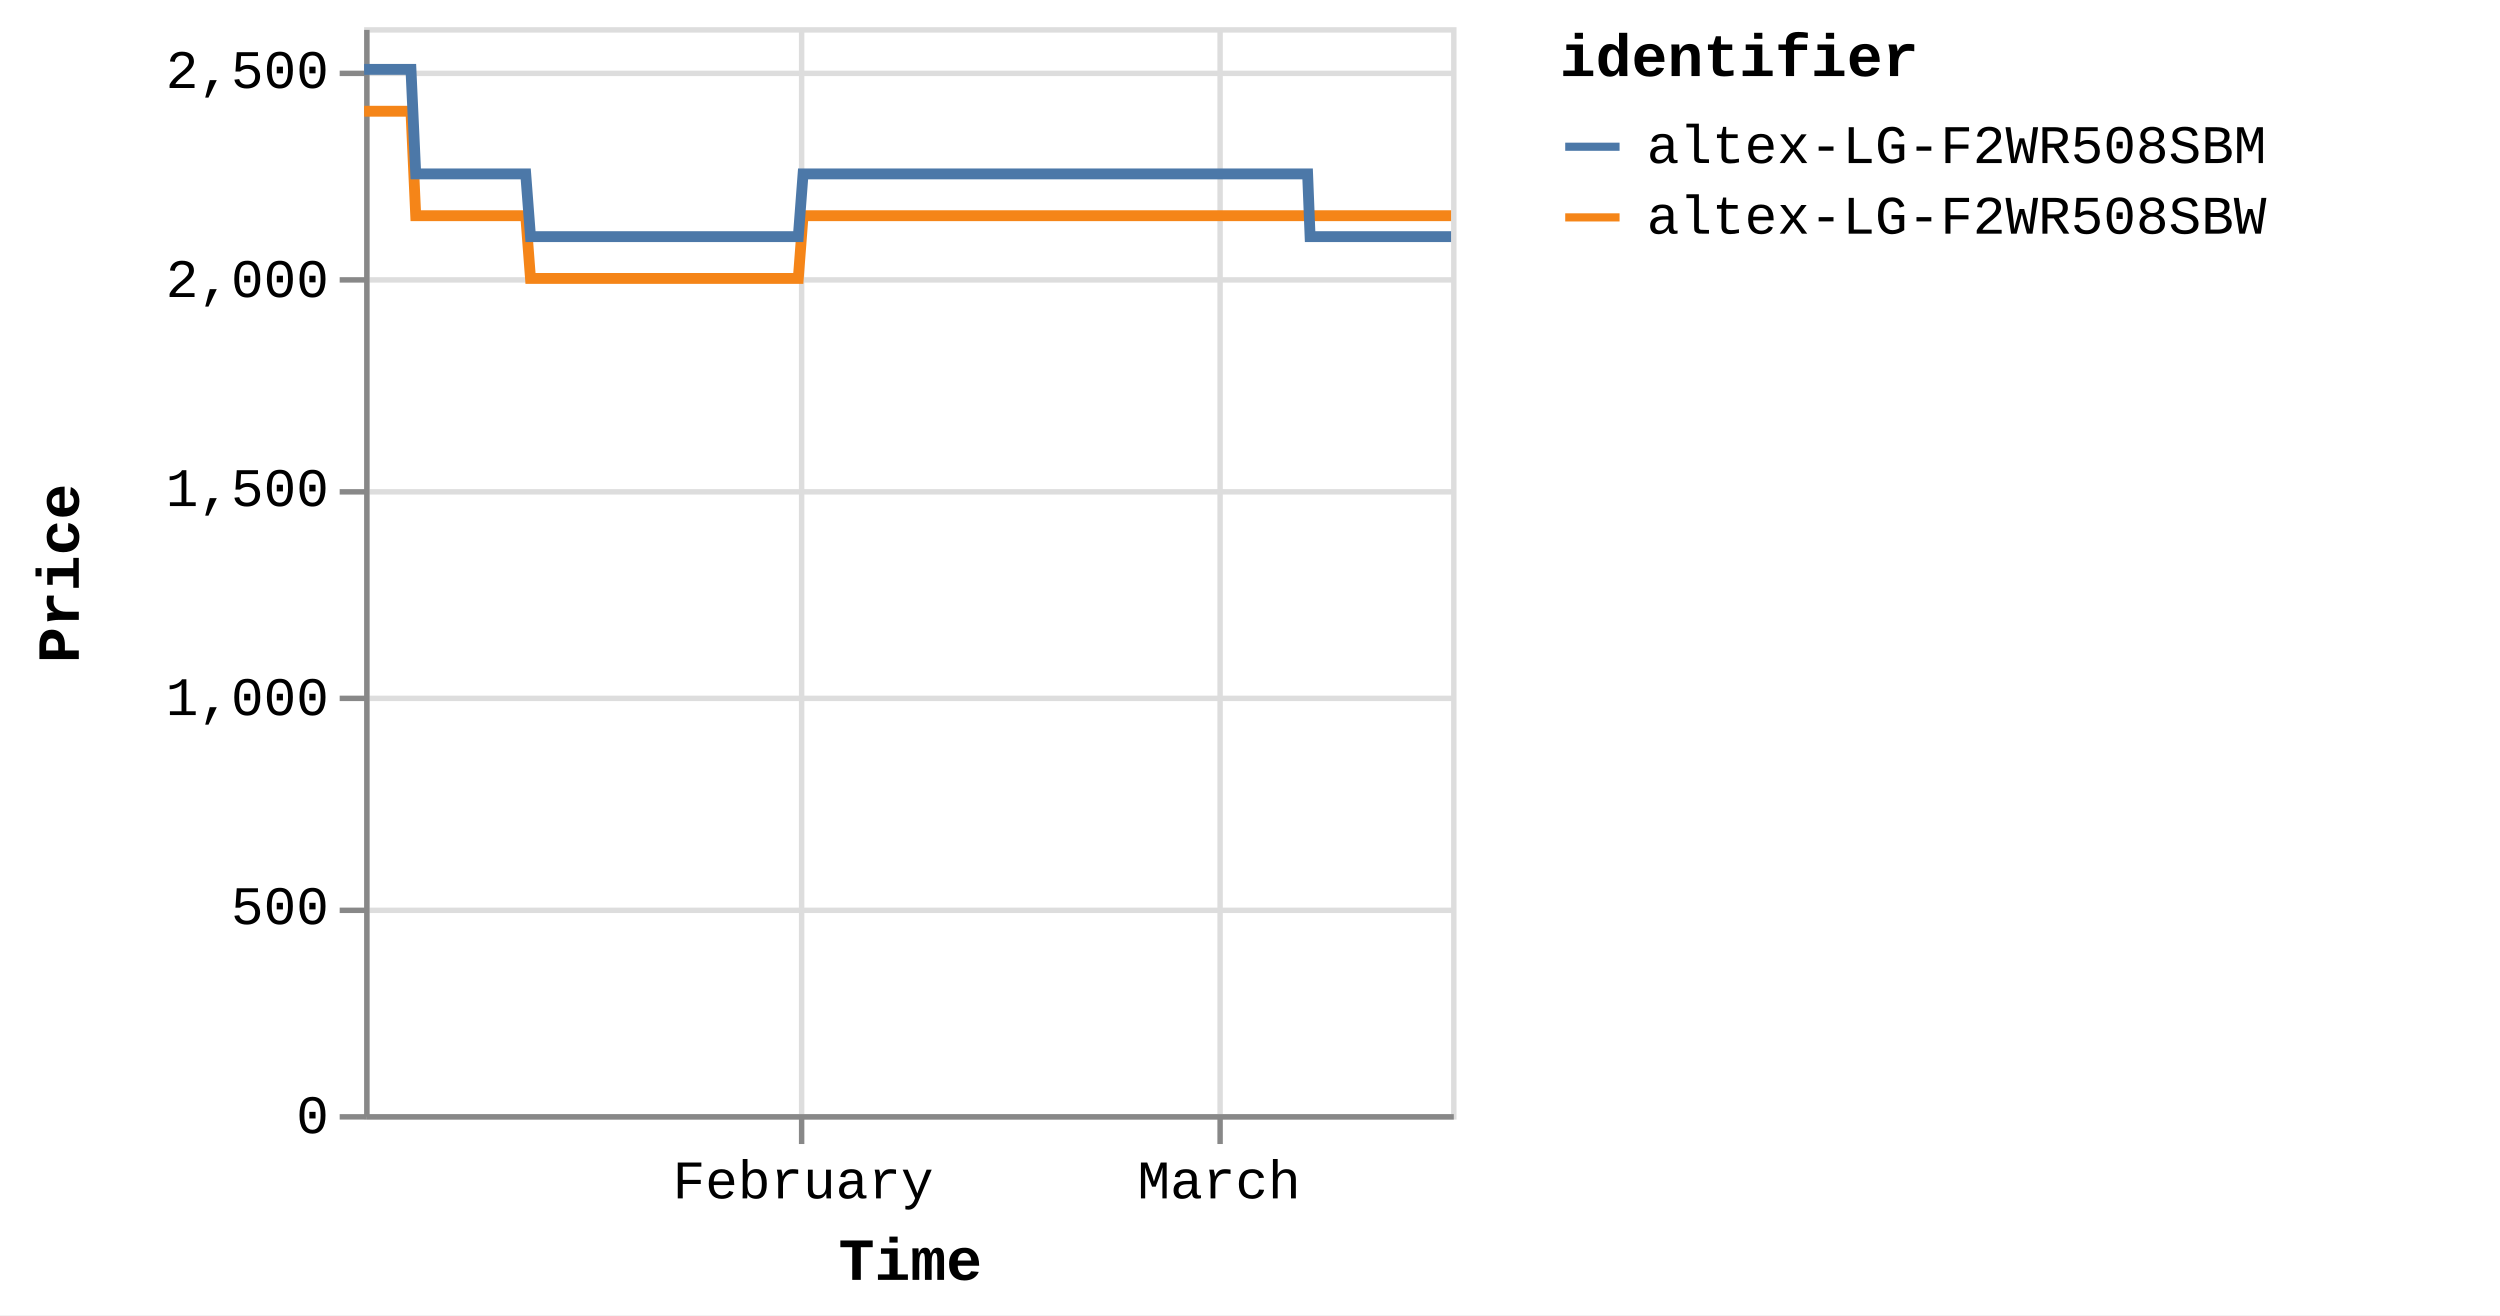
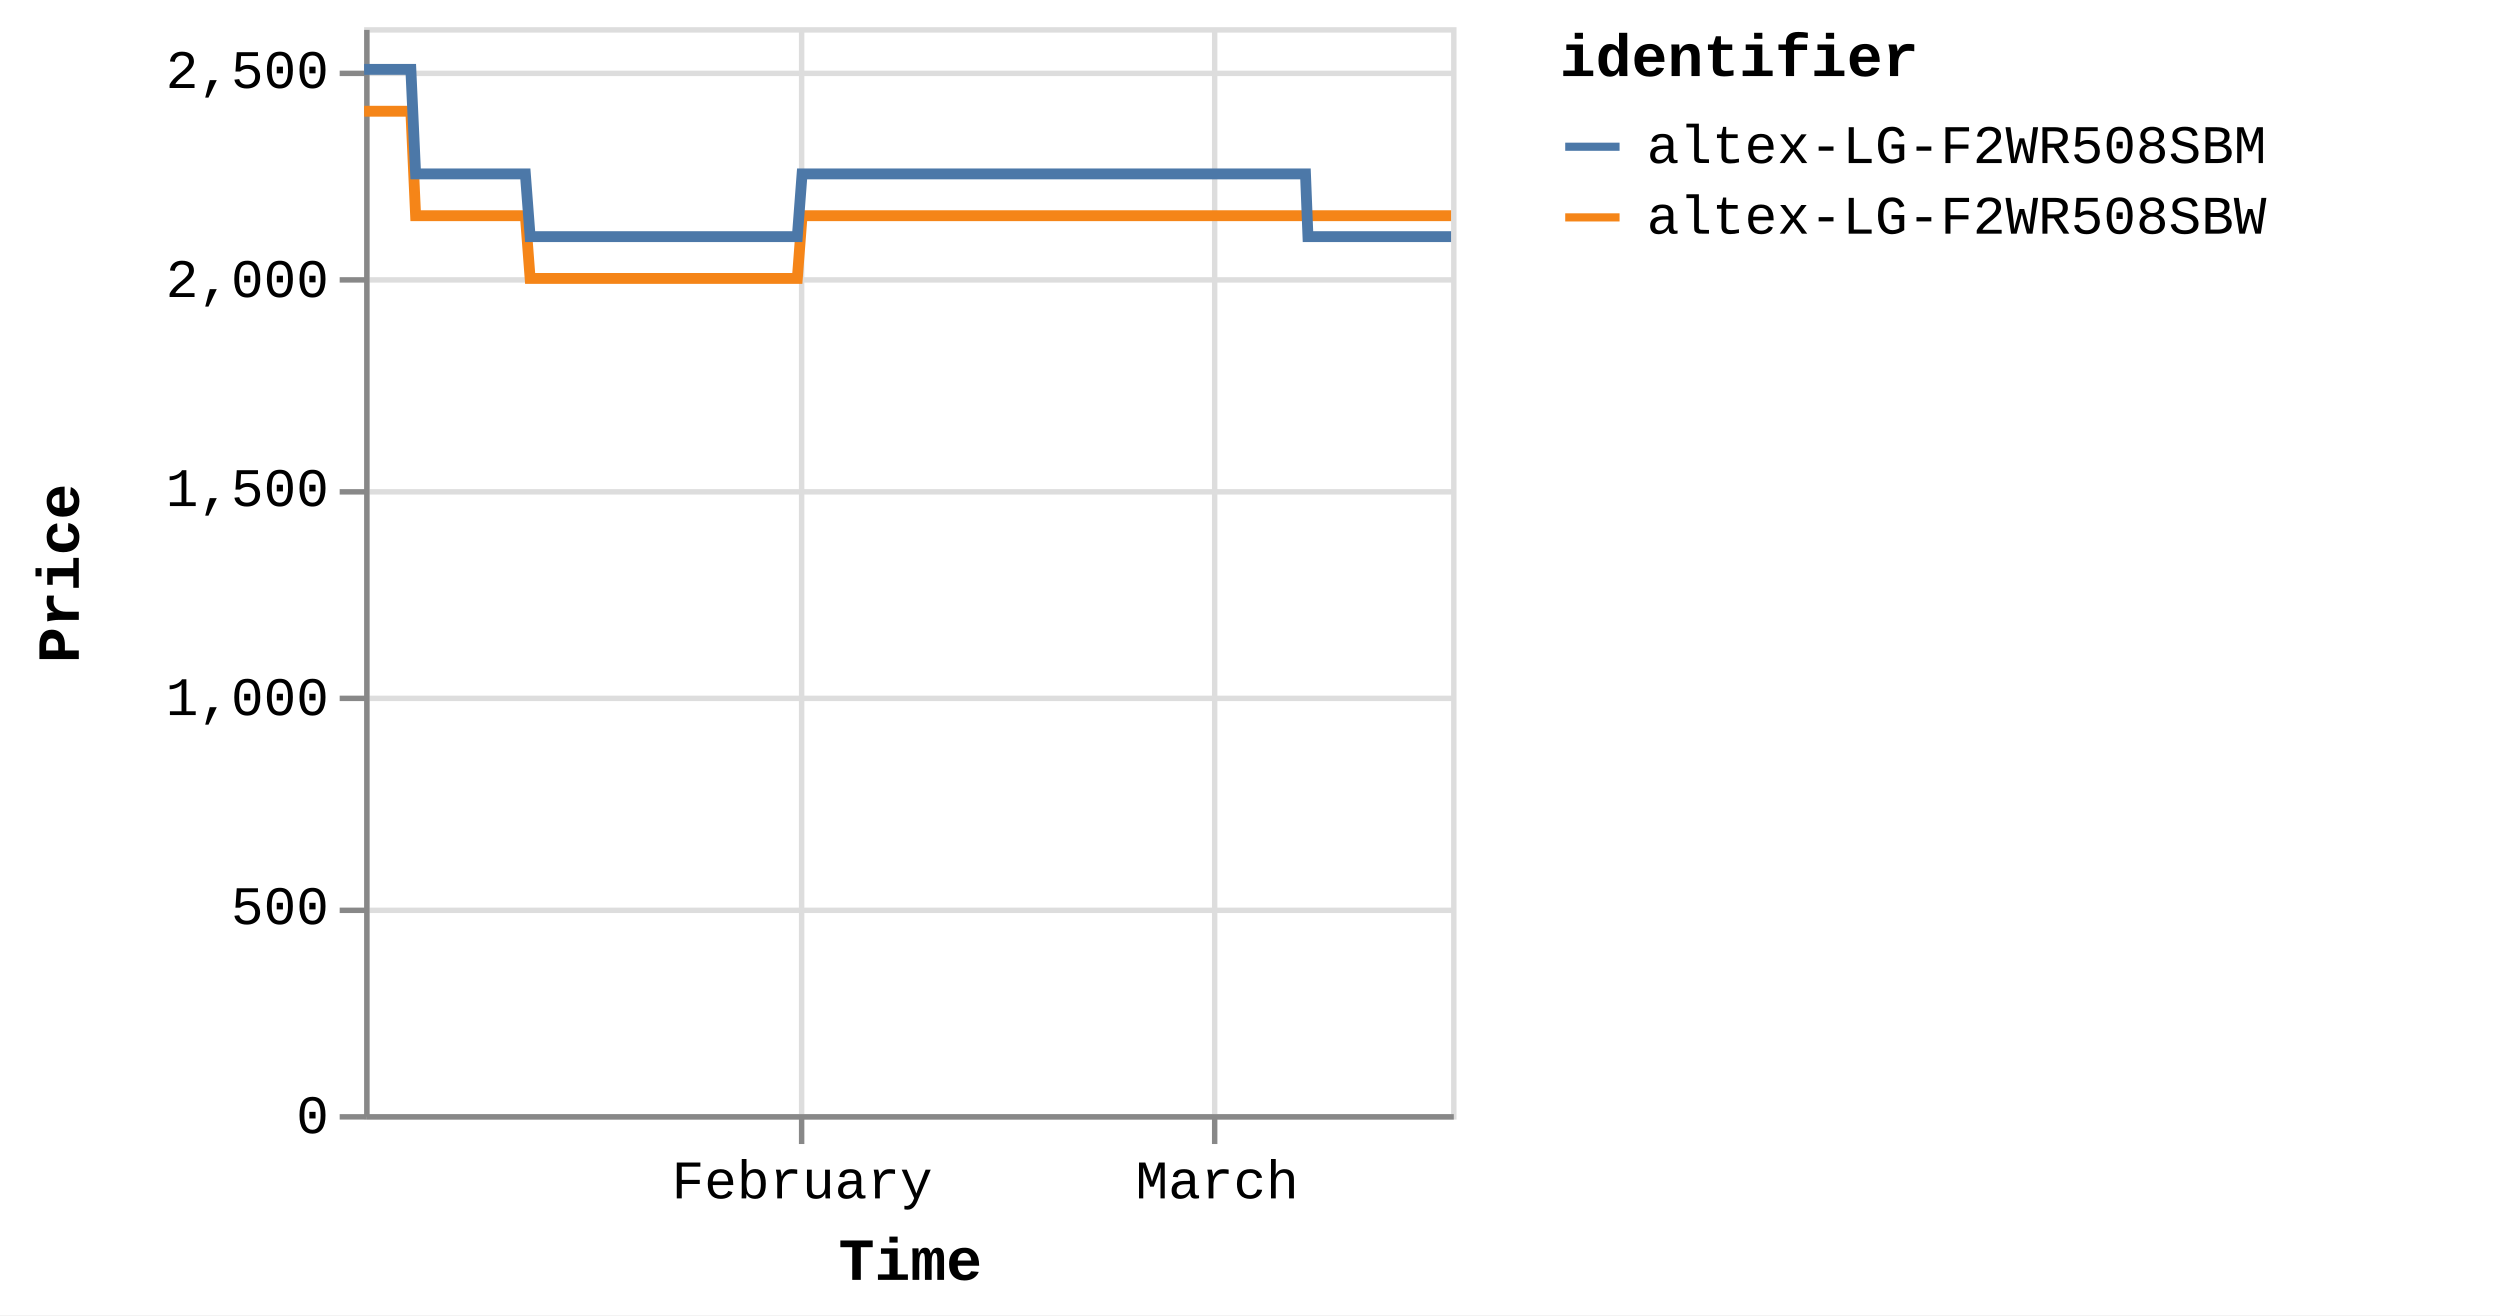
<svg xmlns="http://www.w3.org/2000/svg" version="1.1" class="marks" width="460" height="242" viewBox="0 0 460 242">
  <rect width="460" height="242" fill="white" />
  <g fill="none" stroke-miterlimit="10" transform="translate(67,5)">
    <g class="mark-group role-frame root" role="graphics-object" aria-roledescription="group mark container">
      <g transform="translate(0,0)">
        <path class="background" aria-hidden="true" d="M0.5,0.5h200v200h-200Z" stroke="#ddd" />
        <g>
          <g class="mark-group role-axis" aria-hidden="true">
            <g transform="translate(0.5,200.5)">
              <path class="background" aria-hidden="true" d="M0,0h0v0h0Z" pointer-events="none" />
              <g>
                <g class="mark-rule role-axis-grid" pointer-events="none">
                  <line transform="translate(80,-200)" x2="0" y2="200" stroke="#ddd" stroke-width="1" opacity="1" />
-                   <line transform="translate(157,-200)" x2="0" y2="200" stroke="#ddd" stroke-width="1" opacity="1" />
+                   <line transform="translate(156,-200)" x2="0" y2="200" stroke="#ddd" stroke-width="1" opacity="1" />
                </g>
              </g>
              <path class="foreground" aria-hidden="true" d="" pointer-events="none" display="none" />
            </g>
          </g>
          <g class="mark-group role-axis" aria-hidden="true">
            <g transform="translate(0.5,0.5)">
              <path class="background" aria-hidden="true" d="M0,0h0v0h0Z" pointer-events="none" />
              <g>
                <g class="mark-rule role-axis-grid" pointer-events="none">
                  <line transform="translate(0,200)" x2="200" y2="0" stroke="#ddd" stroke-width="1" opacity="1" />
                  <line transform="translate(0,162)" x2="200" y2="0" stroke="#ddd" stroke-width="1" opacity="1" />
                  <line transform="translate(0,123)" x2="200" y2="0" stroke="#ddd" stroke-width="1" opacity="1" />
                  <line transform="translate(0,85)" x2="200" y2="0" stroke="#ddd" stroke-width="1" opacity="1" />
                  <line transform="translate(0,46)" x2="200" y2="0" stroke="#ddd" stroke-width="1" opacity="1" />
                  <line transform="translate(0,8)" x2="200" y2="0" stroke="#ddd" stroke-width="1" opacity="1" />
                </g>
              </g>
              <path class="foreground" aria-hidden="true" d="" pointer-events="none" display="none" />
            </g>
          </g>
-           <g class="mark-group role-axis" role="graphics-symbol" aria-roledescription="axis" aria-label="X-axis titled 'Time' for a time scale with values from Monday, 01 January 2024, 2:19:43 PM to Sunday, 17 March 2024, 8:39:53 AM">
+           <g class="mark-group role-axis" role="graphics-symbol" aria-roledescription="axis" aria-label="X-axis titled 'Time' for a time scale with values from Monday, 01 January 2024, 2:19:43 PM to Sunday, 17 March 2024, 12:46:35 PM">
            <g transform="translate(0.5,200.5)">
              <path class="background" aria-hidden="true" d="M0,0h0v0h0Z" pointer-events="none" />
              <g>
                <g class="mark-rule role-axis-tick" pointer-events="none">
                  <line transform="translate(80,0)" x2="0" y2="5" stroke="#888" stroke-width="1" opacity="1" />
-                   <line transform="translate(157,0)" x2="0" y2="5" stroke="#888" stroke-width="1" opacity="1" />
+                   <line transform="translate(156,0)" x2="0" y2="5" stroke="#888" stroke-width="1" opacity="1" />
                </g>
                <g class="mark-text role-axis-label" pointer-events="none">
-                   <text text-anchor="middle" transform="translate(80.25704,15)" font-family="Liberation Mono" font-size="10px" fill="#000" opacity="1">February</text>
-                   <text text-anchor="middle" transform="translate(156.8105,15)" font-family="Liberation Mono" font-size="10px" fill="#000" opacity="1">March</text>
+                   <text text-anchor="middle" transform="translate(80.07597,15)" font-family="Liberation Mono" font-size="10px" fill="#000" opacity="1">February</text>
+                   <text text-anchor="middle" transform="translate(156.4568,15)" font-family="Liberation Mono" font-size="10px" fill="#000" opacity="1">March</text>
                </g>
                <g class="mark-rule role-axis-domain" pointer-events="none">
                  <line transform="translate(0,0)" x2="200" y2="0" stroke="#888" stroke-width="1" opacity="1" />
                </g>
                <g class="mark-text role-axis-title" pointer-events="none">
                  <text text-anchor="middle" transform="translate(100,30)" font-family="Liberation Mono" font-size="11px" font-weight="bold" fill="#000" opacity="1">Time</text>
                </g>
              </g>
              <path class="foreground" aria-hidden="true" d="" pointer-events="none" display="none" />
            </g>
          </g>
          <g class="mark-group role-axis" role="graphics-symbol" aria-roledescription="axis" aria-label="Y-axis titled 'Price' for a linear scale with values from 0 to 2,600">
            <g transform="translate(0.5,0.5)">
              <path class="background" aria-hidden="true" d="M0,0h0v0h0Z" pointer-events="none" />
              <g>
                <g class="mark-rule role-axis-tick" pointer-events="none">
                  <line transform="translate(0,200)" x2="-5" y2="0" stroke="#888" stroke-width="1" opacity="1" />
                  <line transform="translate(0,162)" x2="-5" y2="0" stroke="#888" stroke-width="1" opacity="1" />
                  <line transform="translate(0,123)" x2="-5" y2="0" stroke="#888" stroke-width="1" opacity="1" />
                  <line transform="translate(0,85)" x2="-5" y2="0" stroke="#888" stroke-width="1" opacity="1" />
                  <line transform="translate(0,46)" x2="-5" y2="0" stroke="#888" stroke-width="1" opacity="1" />
                  <line transform="translate(0,8)" x2="-5" y2="0" stroke="#888" stroke-width="1" opacity="1" />
                </g>
                <g class="mark-text role-axis-label" pointer-events="none">
                  <text text-anchor="end" transform="translate(-7,203)" font-family="Liberation Mono" font-size="10px" fill="#000" opacity="1">0</text>
                  <text text-anchor="end" transform="translate(-7,164.5385)" font-family="Liberation Mono" font-size="10px" fill="#000" opacity="1">500</text>
                  <text text-anchor="end" transform="translate(-7,126.0769)" font-family="Liberation Mono" font-size="10px" fill="#000" opacity="1">1,000</text>
                  <text text-anchor="end" transform="translate(-7,87.61538)" font-family="Liberation Mono" font-size="10px" fill="#000" opacity="1">1,500</text>
                  <text text-anchor="end" transform="translate(-7,49.15385)" font-family="Liberation Mono" font-size="10px" fill="#000" opacity="1">2,000</text>
                  <text text-anchor="end" transform="translate(-7,10.69231)" font-family="Liberation Mono" font-size="10px" fill="#000" opacity="1">2,500</text>
                </g>
                <g class="mark-rule role-axis-domain" pointer-events="none">
                  <line transform="translate(0,200)" x2="0" y2="-200" stroke="#888" stroke-width="1" opacity="1" />
                </g>
                <g class="mark-text role-axis-title" pointer-events="none">
                  <text text-anchor="middle" transform="translate(-51,100) rotate(-90) translate(0,-2)" font-family="Liberation Mono" font-size="11px" font-weight="bold" fill="#000" opacity="1">Price</text>
                </g>
              </g>
              <path class="foreground" aria-hidden="true" d="" pointer-events="none" display="none" />
            </g>
          </g>
          <g class="mark-group role-scope pathgroup" role="graphics-object" aria-roledescription="group mark container">
            <g transform="translate(0,0)">
              <path class="background" aria-hidden="true" d="M0,0h200v200h-200Z" />
              <g>
                <g class="mark-line role-mark marks" role="graphics-object" aria-roledescription="line mark container">
-                   <path aria-label="Time: Jan 01, 2024; Price: 2399; identifier: altex-LG-F2WR508SBW" role="graphics-symbol" aria-roledescription="line mark" d="M0,15.462L0.276,15.462L0.694,15.462L1.574,15.462L2.015,15.462L2.477,15.462L2.898,15.462L3.334,15.462L4.214,15.462L4.654,15.462L5.117,15.462L5.538,15.462L5.973,15.462L6.854,15.462L7.295,15.462L7.756,15.462L8.181,15.462L8.614,15.462L9.495,34.692L9.935,34.692L10.397,34.692L10.819,34.692L11.253,34.692L12.134,34.692L12.573,34.692L13.034,34.692L13.457,34.692L13.893,34.692L14.776,34.692L15.213,34.692L15.674,34.692L16.097,34.692L16.533,34.692L17.415,34.692L17.856,34.692L18.319,34.692L18.74,34.692L19.172,34.692L20.056,34.692L20.495,34.692L20.964,34.692L21.38,34.692L21.812,34.692L22.695,34.692L23.135,34.692L23.598,34.692L24.018,34.692L24.452,34.692L25.334,34.692L25.775,34.692L26.239,34.692L26.66,34.692L27.092,34.692L27.974,34.692L28.414,34.692L28.877,34.692L29.298,34.692L29.732,34.692L30.612,46.231L31.052,46.231L31.512,46.231L31.935,46.231L32.371,46.231L33.254,46.231L33.691,46.231L34.152,46.231L34.574,46.231L35.011,46.231L35.894,46.231L36.335,46.231L36.799,46.231L37.219,46.231L37.651,46.231L38.533,46.231L38.975,46.231L39.438,46.231L39.859,46.231L40.291,46.231L41.173,46.231L41.615,46.231L42.078,46.231L42.498,46.231L42.93,46.231L43.812,46.231L44.252,46.231L44.717,46.231L45.136,46.231L45.571,46.231L46.453,46.231L46.893,46.231L47.357,46.231L47.778,46.231L48.21,46.231L49.092,46.231L49.53,46.231L49.991,46.231L50.416,46.231L50.85,46.231L51.73,46.231L52.17,46.231L52.631,46.231L53.054,46.231L53.49,46.231L54.374,46.231L54.815,46.231L55.279,46.231L55.697,46.231L56.13,46.231L57.012,46.231L57.454,46.231L57.918,46.231L58.339,46.231L58.769,46.231L59.652,46.231L60.093,46.231L60.557,46.231L60.977,46.231L61.409,46.231L62.293,46.231L62.732,46.231L63.197,46.231L63.619,46.231L64.049,46.231L64.93,46.231L65.371,46.231L65.827,46.231L66.25,46.231L66.69,46.231L67.568,46.231L68.009,46.231L68.461,46.231L68.888,46.231L69.328,46.231L70.208,46.231L70.648,46.231L71.102,46.231L71.528,46.231L71.968,46.231L72.848,46.231L73.289,46.231L73.746,46.231L74.169,46.231L74.608,46.231L75.487,46.231L75.928,46.231L76.385,46.231L76.814,46.231L77.247,46.231L78.127,46.231L78.567,46.231L79.026,46.231L79.447,46.231L79.887,46.231L80.767,34.692L81.207,34.692L81.666,34.692L82.087,34.692L82.527,34.692L83.408,34.692L83.847,34.692L84.304,34.692L84.726,34.692L85.167,34.692L86.047,34.692L86.487,34.692L86.941,34.692L87.367,34.692L87.808,34.692L88.689,34.692L89.127,34.692L89.58,34.692L90.006,34.692L90.446,34.692L91.326,34.692L91.768,34.692L92.226,34.692L92.647,34.692L93.086,34.692L93.966,34.692L94.406,34.692L94.865,34.692L95.287,34.692L95.726,34.692L96.606,34.692L97.046,34.692L97.503,34.692L97.929,34.692L98.366,34.692L99.246,34.692L99.687,34.692L100.143,34.692L100.568,34.692L101.005,34.692L101.886,34.692L102.326,34.692L102.781,34.692L103.206,34.692L103.647,34.692L104.525,34.692L104.965,34.692L105.42,34.692L105.845,34.692L106.285,34.692L107.167,34.692L107.605,34.692L108.059,34.692L108.485,34.692L108.925,34.692L109.805,34.692L110.245,34.692L110.705,34.692L111.126,34.692L111.564,34.692L112.444,34.692L112.885,34.692L113.341,34.692L113.771,34.692L114.205,34.692L115.084,34.692L115.525,34.692L115.982,34.692L116.406,34.692L116.844,34.692L118.164,34.692L118.622,34.692L119.045,34.692L119.485,34.692L120.364,34.692L120.804,34.692L121.262,34.692L121.686,34.692L122.124,34.692L123.005,34.692L123.443,34.692L123.897,34.692L124.323,34.692L124.763,34.692L125.644,34.692L126.086,34.692L126.537,34.692L126.964,34.692L127.404,34.692L128.283,34.692L128.725,34.692L129.183,34.692L129.608,34.692L130.043,34.692L130.924,34.692L131.363,34.692L131.82,34.692L132.245,34.692L132.684,34.692L133.563,34.692L134.003,34.692L134.461,34.692L134.885,34.692L135.323,34.692L136.203,34.692L136.642,34.692L137.1,34.692L137.524,34.692L137.963,34.692L138.843,34.692L139.282,34.692L139.738,34.692L140.162,34.692L140.605,34.692L141.482,34.692L141.922,34.692L142.375,34.692L142.802,34.692L143.241,34.692L144.122,34.692L144.563,34.692L145.015,34.692L145.444,34.692L145.881,34.692L146.761,34.692L147.203,34.692L147.66,34.692L148.083,34.692L148.521,34.692L149.401,34.692L149.842,34.692L150.298,34.692L150.723,34.692L151.161,34.692L152.041,34.692L152.481,34.692L152.938,34.692L153.364,34.692L153.801,34.692L154.681,34.692L155.121,34.692L155.576,34.692L156,34.692L156.44,34.692L157.32,34.692L157.762,34.692L158.218,34.692L158.642,34.692L159.081,34.692L159.961,34.692L160.401,34.692L160.857,34.692L161.28,34.692L161.721,34.692L162.601,34.692L163.04,34.692L163.494,34.692L163.92,34.692L164.36,34.692L165.281,34.692L165.882,34.692L166.144,34.692L166.563,34.692L167,34.692L167.879,34.692L168.319,34.692L168.78,34.692L169.2,34.692L169.639,34.692L170.519,34.692L170.963,34.692L171.419,34.692L171.843,34.692L172.279,34.692L173.159,34.692L173.6,34.692L174.057,34.692L174.479,34.692L174.92,34.692L175.799,34.692L176.246,34.692L176.697,34.692L177.118,34.692L177.559,34.692L178.44,34.692L178.879,34.692L179.331,34.692L179.761,34.692L180.198,34.692L181.079,34.692L181.521,34.692L181.972,34.692L182.4,34.692L182.838,34.692L183.721,34.692L184.158,34.692L184.618,34.692L185.042,34.692L185.479,34.692L186.359,34.692L186.798,34.692L187.257,34.692L187.682,34.692L188.118,34.692L188.999,34.692L189.441,34.692L189.898,34.692L190.318,34.692L190.758,34.692L191.638,34.692L192.078,34.692L192.537,34.692L192.959,34.692L193.398,34.692L194.277,34.692L194.721,34.692L195.175,34.692L195.599,34.692L196.037,34.692L196.918,34.692L197.359,34.692L197.813,34.692L198.238,34.692L198.679,34.692L199.557,34.692L200,34.692" stroke="#f58518" stroke-width="2" />
+                   <path aria-label="Time: Jan 01, 2024; Price: 2399; identifier: altex-LG-F2WR508SBW" role="graphics-symbol" aria-roledescription="line mark" d="M0,15.462L0.276,15.462L0.693,15.462L1.571,15.462L2.01,15.462L2.472,15.462L2.891,15.462L3.326,15.462L4.205,15.462L4.644,15.462L5.106,15.462L5.526,15.462L5.96,15.462L6.839,15.462L7.278,15.462L7.739,15.462L8.162,15.462L8.595,15.462L9.474,34.692L9.912,34.692L10.373,34.692L10.795,34.692L11.228,34.692L12.107,34.692L12.545,34.692L13.005,34.692L13.427,34.692L13.861,34.692L14.742,34.692L15.179,34.692L15.639,34.692L16.061,34.692L16.495,34.692L17.376,34.692L17.816,34.692L18.278,34.692L18.698,34.692L19.129,34.692L20.01,34.692L20.449,34.692L20.916,34.692L21.332,34.692L21.763,34.692L22.644,34.692L23.083,34.692L23.545,34.692L23.964,34.692L24.397,34.692L25.277,34.692L25.716,34.692L26.18,34.692L26.6,34.692L27.031,34.692L27.911,34.692L28.35,34.692L28.811,34.692L29.232,34.692L29.665,34.692L30.543,46.231L30.981,46.231L31.441,46.231L31.863,46.231L32.298,46.231L33.179,46.231L33.615,46.231L34.075,46.231L34.496,46.231L34.932,46.231L35.813,46.231L36.253,46.231L36.716,46.231L37.135,46.231L37.566,46.231L38.446,46.231L38.887,46.231L39.349,46.231L39.77,46.231L40.2,46.231L41.08,46.231L41.521,46.231L41.983,46.231L42.403,46.231L42.834,46.231L43.713,46.231L44.153,46.231L44.616,46.231L45.035,46.231L45.469,46.231L46.348,46.231L46.787,46.231L47.25,46.231L47.671,46.231L48.101,46.231L48.981,46.231L49.418,46.231L49.879,46.231L50.302,46.231L50.736,46.231L51.613,46.231L52.052,46.231L52.512,46.231L52.934,46.231L53.369,46.231L54.251,46.231L54.691,46.231L55.154,46.231L55.571,46.231L56.003,46.231L56.883,46.231L57.324,46.231L57.787,46.231L58.207,46.231L58.637,46.231L59.518,46.231L59.958,46.231L60.421,46.231L60.84,46.231L61.271,46.231L62.152,46.231L62.59,46.231L63.054,46.231L63.475,46.231L63.904,46.231L64.783,46.231L65.224,46.231L65.679,46.231L66.1,46.231L66.539,46.231L67.416,46.231L67.856,46.231L68.307,46.231L68.733,46.231L69.171,46.231L70.05,46.231L70.489,46.231L70.942,46.231L71.367,46.231L71.806,46.231L72.684,46.231L73.124,46.231L73.579,46.231L74.001,46.231L74.44,46.231L75.317,46.231L75.756,46.231L76.213,46.231L76.64,46.231L77.073,46.231L77.951,46.231L78.39,46.231L78.847,46.231L79.268,46.231L79.707,46.231L80.585,34.692L81.024,34.692L81.481,34.692L81.902,34.692L82.34,34.692L83.22,34.692L83.658,34.692L84.114,34.692L84.535,34.692L84.975,34.692L85.853,34.692L86.292,34.692L86.744,34.692L87.169,34.692L87.61,34.692L88.489,34.692L88.926,34.692L89.378,34.692L89.803,34.692L90.242,34.692L91.12,34.692L91.561,34.692L92.017,34.692L92.438,34.692L92.876,34.692L93.754,34.692L94.193,34.692L94.651,34.692L95.072,34.692L95.51,34.692L96.388,34.692L96.827,34.692L97.283,34.692L97.708,34.692L98.144,34.692L99.022,34.692L99.462,34.692L99.917,34.692L100.341,34.692L100.777,34.692L101.656,34.692L102.095,34.692L102.549,34.692L102.973,34.692L103.413,34.692L104.289,34.692L104.728,34.692L105.182,34.692L105.606,34.692L106.046,34.692L106.925,34.692L107.363,34.692L107.815,34.692L108.24,34.692L108.679,34.692L109.557,34.692L109.996,34.692L110.455,34.692L110.875,34.692L111.313,34.692L112.19,34.692L112.63,34.692L113.086,34.692L113.514,34.692L113.947,34.692L114.825,34.692L115.264,34.692L115.721,34.692L116.143,34.692L116.58,34.692L117.897,34.692L118.354,34.692L118.776,34.692L119.215,34.692L120.093,34.692L120.532,34.692L120.988,34.692L121.412,34.692L121.848,34.692L122.727,34.692L123.165,34.692L123.618,34.692L124.043,34.692L124.482,34.692L125.36,34.692L125.801,34.692L126.252,34.692L126.677,34.692L127.116,34.692L127.994,34.692L128.435,34.692L128.892,34.692L129.316,34.692L129.749,34.692L130.629,34.692L131.067,34.692L131.522,34.692L131.946,34.692L132.385,34.692L133.261,34.692L133.701,34.692L134.158,34.692L134.58,34.692L135.018,34.692L135.896,34.692L136.334,34.692L136.791,34.692L137.214,34.692L137.652,34.692L138.529,34.692L138.968,34.692L139.423,34.692L139.846,34.692L140.287,34.692L141.163,34.692L141.602,34.692L142.054,34.692L142.48,34.692L142.918,34.692L143.796,34.692L144.237,34.692L144.688,34.692L145.116,34.692L145.552,34.692L146.43,34.692L146.871,34.692L147.327,34.692L147.749,34.692L148.186,34.692L149.064,34.692L149.504,34.692L149.959,34.692L150.383,34.692L150.82,34.692L151.698,34.692L152.137,34.692L152.593,34.692L153.018,34.692L153.454,34.692L154.332,34.692L154.771,34.692L155.225,34.692L155.648,34.692L156.087,34.692L156.965,34.692L157.406,34.692L157.861,34.692L158.284,34.692L158.722,34.692L159.6,34.692L160.039,34.692L160.494,34.692L160.916,34.692L161.356,34.692L162.234,34.692L162.672,34.692L163.125,34.692L163.55,34.692L163.99,34.692L164.908,34.692L165.507,34.692L165.77,34.692L166.187,34.692L166.623,34.692L167.501,34.692L167.94,34.692L168.399,34.692L168.819,34.692L169.257,34.692L170.135,34.692L170.577,34.692L171.032,34.692L171.455,34.692L171.891,34.692L172.768,34.692L173.209,34.692L173.664,34.692L174.086,34.692L174.525,34.692L175.403,34.692L175.848,34.692L176.298,34.692L176.719,34.692L177.158,34.692L178.037,34.692L178.476,34.692L178.927,34.692L179.355,34.692L179.792,34.692L180.67,34.692L181.112,34.692L181.561,34.692L181.988,34.692L182.426,34.692L183.306,34.692L183.743,34.692L184.201,34.692L184.624,34.692L185.06,34.692L185.938,34.692L186.377,34.692L186.834,34.692L187.259,34.692L187.693,34.692L188.572,34.692L189.014,34.692L189.469,34.692L189.889,34.692L190.327,34.692L191.205,34.692L191.645,34.692L192.103,34.692L192.524,34.692L192.961,34.692L193.839,34.692L194.281,34.692L194.735,34.692L195.158,34.692L195.595,34.692L196.473,34.692L196.914,34.692L197.367,34.692L197.79,34.692L198.231,34.692L199.107,34.692L199.549,34.692L200,34.692" stroke="#f58518" stroke-width="2" />
                </g>
              </g>
              <path class="foreground" aria-hidden="true" d="" display="none" />
            </g>
            <g transform="translate(0,0)">
              <path class="background" aria-hidden="true" d="M0,0h200v200h-200Z" />
              <g>
                <g class="mark-line role-mark marks" role="graphics-object" aria-roledescription="line mark container">
-                   <path aria-label="Time: Jan 01, 2024; Price: 2499; identifier: altex-LG-F2WR508SBM" role="graphics-symbol" aria-roledescription="line mark" d="M0,7.769L0.276,7.769L0.694,7.769L1.574,7.769L2.015,7.769L2.477,7.769L2.898,7.769L3.334,7.769L4.214,7.769L4.655,7.769L5.118,7.769L5.538,7.769L5.973,7.769L6.854,7.769L7.295,7.769L7.757,7.769L8.181,7.769L8.614,7.769L9.495,27L9.935,27L10.397,27L10.819,27L11.253,27L12.134,27L12.574,27L13.035,27L13.457,27L13.893,27L14.776,27L15.213,27L15.674,27L16.097,27L16.533,27L17.415,27L17.856,27L18.319,27L18.74,27L19.172,27L20.056,27L20.495,27L20.964,27L21.381,27L21.812,27L22.695,27L23.135,27L23.598,27L24.018,27L24.452,27L25.334,27L25.775,27L26.239,27L26.66,27L27.092,27L27.974,27L28.414,27L28.877,27L29.298,27L29.732,27L30.612,38.538L31.052,38.538L31.513,38.538L31.935,38.538L32.371,38.538L33.254,38.538L33.691,38.538L34.152,38.538L34.574,38.538L35.011,38.538L35.894,38.538L36.335,38.538L36.799,38.538L37.219,38.538L37.651,38.538L38.533,38.538L38.975,38.538L39.438,38.538L39.86,38.538L40.291,38.538L41.173,38.538L41.615,38.538L42.078,38.538L42.498,38.538L42.93,38.538L43.812,38.538L44.253,38.538L44.717,38.538L45.136,38.538L45.572,38.538L46.453,38.538L46.893,38.538L47.357,38.538L47.778,38.538L48.21,38.538L49.092,38.538L49.53,38.538L49.991,38.538L50.416,38.538L50.851,38.538L51.73,38.538L52.17,38.538L52.631,38.538L53.054,38.538L53.49,38.538L54.374,38.538L54.815,38.538L55.279,38.538L55.697,38.538L56.13,38.538L57.012,38.538L57.454,38.538L57.918,38.538L58.339,38.538L58.769,38.538L59.652,38.538L60.093,38.538L60.557,38.538L60.977,38.538L61.409,38.538L62.293,38.538L62.732,38.538L63.197,38.538L63.619,38.538L64.049,38.538L64.93,38.538L65.371,38.538L65.828,38.538L66.25,38.538L66.69,38.538L67.568,38.538L68.01,38.538L68.461,38.538L68.888,38.538L69.328,38.538L70.209,38.538L70.648,38.538L71.102,38.538L71.528,38.538L71.968,38.538L72.848,38.538L73.289,38.538L73.746,38.538L74.169,38.538L74.608,38.538L75.487,38.538L75.928,38.538L76.385,38.538L76.814,38.538L77.247,38.538L78.127,38.538L78.568,38.538L79.026,38.538L79.448,38.538L79.887,38.538L80.767,27L81.207,27L81.666,27L82.087,27L82.527,27L83.408,27L83.847,27L84.304,27L84.726,27L85.167,27L86.047,27L86.487,27L86.941,27L87.367,27L87.808,27L88.689,27L89.127,27L89.58,27L90.006,27L90.446,27L91.326,27L91.768,27L92.226,27L92.647,27L93.086,27L93.966,27L94.406,27L94.865,27L95.287,27L95.726,27L96.606,27L97.046,27L97.503,27L97.929,27L98.366,27L99.246,27L99.687,27L100.143,27L100.568,27L101.005,27L101.886,27L102.326,27L102.781,27L103.206,27L103.647,27L104.525,27L104.965,27L105.42,27L105.845,27L106.285,27L107.167,27L107.606,27L108.059,27L108.485,27L108.925,27L109.805,27L110.245,27L110.705,27L111.126,27L111.564,27L112.444,27L112.885,27L113.342,27L113.771,27L114.205,27L115.084,27L115.525,27L115.983,27L116.406,27L116.844,27L118.164,27L118.622,27L119.045,27L119.485,27L120.365,27L120.804,27L121.262,27L121.687,27L122.124,27L123.005,27L123.443,27L123.897,27L124.324,27L124.763,27L125.644,27L126.086,27L126.538,27L126.964,27L127.404,27L128.283,27L128.725,27L129.183,27L129.609,27L130.043,27L130.925,27L131.364,27L131.82,27L132.245,27L132.684,27L133.563,27L134.003,27L134.461,27L134.885,27L135.324,27L136.203,27L136.642,27L137.1,27L137.524,27L137.963,27L138.843,27L139.282,27L139.738,27L140.162,27L140.605,27L141.482,27L141.922,27L142.375,27L142.802,27L143.241,27L144.122,27L144.563,27L145.015,27L145.444,27L145.881,27L146.762,27L147.203,27L147.66,27L148.083,27L148.521,27L149.401,27L149.842,27L150.298,27L150.723,27L151.161,27L152.041,27L152.481,27L152.938,27L153.364,27L153.801,27L154.681,27L155.121,27L155.577,27L156.001,27L156.44,27L157.32,27L157.762,27L158.218,27L158.642,27L159.081,27L159.961,27L160.401,27L160.857,27L161.28,27L161.721,27L162.601,27L163.04,27L163.494,27L163.92,27L164.361,27L165.281,27L165.882,27L166.144,27L166.563,27L167,27L167.879,27L168.32,27L168.78,27L169.2,27L169.639,27L170.519,27L170.963,27L171.419,27L171.843,27L172.279,27L173.159,27L173.6,27L174.057,38.538L174.48,38.538L174.92,38.538L175.799,38.538L176.246,38.538L176.697,38.538L177.119,38.538L177.559,38.538L178.44,38.538L178.879,38.538L179.331,38.538L179.761,38.538L180.198,38.538L181.079,38.538L181.522,38.538L181.972,38.538L182.4,38.538L182.838,38.538L183.721,38.538L184.158,38.538L184.618,38.538L185.042,38.538L185.479,38.538L186.359,38.538L186.798,38.538L187.257,38.538L187.682,38.538L188.118,38.538L188.999,38.538L189.441,38.538L189.898,38.538L190.318,38.538L190.758,38.538L191.638,38.538L192.078,38.538L192.537,38.538L192.96,38.538L193.398,38.538L194.277,38.538L194.721,38.538L195.175,38.538L195.599,38.538L196.037,38.538L196.918,38.538L197.359,38.538L197.814,38.538L198.238,38.538L198.679,38.538L199.557,38.538L200,38.538" stroke="#4c78a8" stroke-width="2" />
+                   <path aria-label="Time: Jan 01, 2024; Price: 2499; identifier: altex-LG-F2WR508SBM" role="graphics-symbol" aria-roledescription="line mark" d="M0,7.769L0.276,7.769L0.693,7.769L1.571,7.769L2.01,7.769L2.472,7.769L2.891,7.769L3.326,7.769L4.205,7.769L4.644,7.769L5.106,7.769L5.526,7.769L5.96,7.769L6.839,7.769L7.278,7.769L7.739,7.769L8.162,7.769L8.595,7.769L9.474,27L9.912,27L10.373,27L10.795,27L11.228,27L12.107,27L12.545,27L13.005,27L13.427,27L13.862,27L14.742,27L15.179,27L15.639,27L16.061,27L16.495,27L17.376,27L17.816,27L18.278,27L18.698,27L19.129,27L20.011,27L20.449,27L20.916,27L21.332,27L21.763,27L22.644,27L23.083,27L23.545,27L23.964,27L24.397,27L25.277,27L25.716,27L26.18,27L26.6,27L27.031,27L27.911,27L28.35,27L28.812,27L29.232,27L29.665,27L30.543,38.538L30.982,38.538L31.441,38.538L31.863,38.538L32.298,38.538L33.179,38.538L33.615,38.538L34.075,38.538L34.496,38.538L34.932,38.538L35.813,38.538L36.253,38.538L36.716,38.538L37.135,38.538L37.566,38.538L38.446,38.538L38.887,38.538L39.349,38.538L39.77,38.538L40.2,38.538L41.08,38.538L41.521,38.538L41.983,38.538L42.403,38.538L42.834,38.538L43.713,38.538L44.153,38.538L44.616,38.538L45.035,38.538L45.469,38.538L46.348,38.538L46.787,38.538L47.25,38.538L47.671,38.538L48.101,38.538L48.981,38.538L49.418,38.538L49.879,38.538L50.302,38.538L50.736,38.538L51.613,38.538L52.052,38.538L52.512,38.538L52.934,38.538L53.369,38.538L54.251,38.538L54.691,38.538L55.154,38.538L55.571,38.538L56.003,38.538L56.883,38.538L57.324,38.538L57.787,38.538L58.207,38.538L58.637,38.538L59.518,38.538L59.958,38.538L60.421,38.538L60.84,38.538L61.271,38.538L62.152,38.538L62.59,38.538L63.055,38.538L63.475,38.538L63.904,38.538L64.784,38.538L65.224,38.538L65.679,38.538L66.1,38.538L66.54,38.538L67.416,38.538L67.856,38.538L68.307,38.538L68.733,38.538L69.171,38.538L70.05,38.538L70.489,38.538L70.942,38.538L71.367,38.538L71.806,38.538L72.684,38.538L73.124,38.538L73.58,38.538L74.001,38.538L74.44,38.538L75.317,38.538L75.756,38.538L76.213,38.538L76.641,38.538L77.073,38.538L77.951,38.538L78.39,38.538L78.847,38.538L79.268,38.538L79.707,38.538L80.585,27L81.024,27L81.481,27L81.902,27L82.341,27L83.22,27L83.658,27L84.114,27L84.535,27L84.975,27L85.853,27L86.292,27L86.744,27L87.17,27L87.61,27L88.489,27L88.926,27L89.378,27L89.803,27L90.242,27L91.12,27L91.561,27L92.018,27L92.438,27L92.876,27L93.754,27L94.193,27L94.651,27L95.072,27L95.51,27L96.388,27L96.828,27L97.283,27L97.708,27L98.144,27L99.022,27L99.462,27L99.917,27L100.341,27L100.778,27L101.656,27L102.096,27L102.549,27L102.974,27L103.413,27L104.289,27L104.728,27L105.182,27L105.606,27L106.046,27L106.925,27L107.363,27L107.815,27L108.24,27L108.679,27L109.558,27L109.996,27L110.455,27L110.875,27L111.313,27L112.19,27L112.63,27L113.086,27L113.514,27L113.947,27L114.825,27L115.264,27L115.721,27L116.143,27L116.58,27L117.898,27L118.354,27L118.776,27L119.215,27L120.093,27L120.532,27L120.988,27L121.412,27L121.848,27L122.727,27L123.165,27L123.618,27L124.043,27L124.482,27L125.36,27L125.801,27L126.252,27L126.677,27L127.116,27L127.994,27L128.435,27L128.892,27L129.316,27L129.749,27L130.629,27L131.067,27L131.522,27L131.946,27L132.385,27L133.261,27L133.701,27L134.158,27L134.581,27L135.018,27L135.896,27L136.334,27L136.791,27L137.214,27L137.652,27L138.529,27L138.968,27L139.423,27L139.846,27L140.288,27L141.163,27L141.602,27L142.054,27L142.48,27L142.918,27L143.797,27L144.237,27L144.688,27L145.116,27L145.552,27L146.43,27L146.871,27L147.327,27L147.749,27L148.186,27L149.064,27L149.504,27L149.959,27L150.383,27L150.82,27L151.698,27L152.137,27L152.593,27L153.018,27L153.454,27L154.332,27L154.771,27L155.226,27L155.649,27L156.087,27L156.966,27L157.406,27L157.862,27L158.284,27L158.722,27L159.6,27L160.039,27L160.494,27L160.916,27L161.356,27L162.234,27L162.672,27L163.125,27L163.55,27L163.99,27L164.908,27L165.507,27L165.77,27L166.187,27L166.624,27L167.501,27L167.94,27L168.399,27L168.819,27L169.257,27L170.135,27L170.577,27L171.032,27L171.455,27L171.891,27L172.769,27L173.209,27L173.664,38.538L174.086,38.538L174.525,38.538L175.403,38.538L175.848,38.538L176.298,38.538L176.719,38.538L177.158,38.538L178.037,38.538L178.476,38.538L178.927,38.538L179.356,38.538L179.792,38.538L180.67,38.538L181.112,38.538L181.561,38.538L181.988,38.538L182.426,38.538L183.306,38.538L183.743,38.538L184.201,38.538L184.624,38.538L185.06,38.538L185.938,38.538L186.377,38.538L186.834,38.538L187.259,38.538L187.694,38.538L188.572,38.538L189.014,38.538L189.469,38.538L189.889,38.538L190.327,38.538L191.205,38.538L191.645,38.538L192.103,38.538L192.524,38.538L192.961,38.538L193.839,38.538L194.281,38.538L194.735,38.538L195.158,38.538L195.595,38.538L196.473,38.538L196.914,38.538L197.367,38.538L197.791,38.538L198.231,38.538L199.107,38.538L199.549,38.538L200,38.538" stroke="#4c78a8" stroke-width="2" />
                </g>
              </g>
              <path class="foreground" aria-hidden="true" d="" display="none" />
            </g>
          </g>
          <g class="mark-group role-legend" role="graphics-symbol" aria-roledescription="legend" aria-label="Symbol legend titled 'identifier' for stroke color with 2 values: altex-LG-F2WR508SBM, altex-LG-F2WR508SBW">
            <g transform="translate(220,0)">
              <path class="background" aria-hidden="true" d="M0,0h168v40h-168Z" pointer-events="none" />
              <g>
                <g class="mark-group role-legend-entry">
                  <g transform="translate(0,16)">
                    <path class="background" aria-hidden="true" d="M0,0h0v0h0Z" pointer-events="none" />
                    <g>
                      <g class="mark-group role-scope" role="graphics-object" aria-roledescription="group mark container">
                        <g transform="translate(0,0)">
                          <path class="background" aria-hidden="true" d="M0,0h168v11h-168Z" pointer-events="none" opacity="1" />
                          <g>
                            <g class="mark-symbol role-legend-symbol" pointer-events="none">
                              <path transform="translate(6,6)" d="M-5,0L5,0" stroke="#4c78a8" stroke-width="1.5" opacity="1" />
                            </g>
                            <g class="mark-text role-legend-label" pointer-events="none">
                              <text text-anchor="start" transform="translate(16,9)" font-family="Liberation Mono" font-size="10px" fill="#000" opacity="1">altex-LG-F2WR508SBM</text>
                            </g>
                          </g>
                          <path class="foreground" aria-hidden="true" d="" pointer-events="none" display="none" />
                        </g>
                        <g transform="translate(0,13)">
                          <path class="background" aria-hidden="true" d="M0,0h168v11h-168Z" pointer-events="none" opacity="1" />
                          <g>
                            <g class="mark-symbol role-legend-symbol" pointer-events="none">
                              <path transform="translate(6,6)" d="M-5,0L5,0" stroke="#f58518" stroke-width="1.5" opacity="1" />
                            </g>
                            <g class="mark-text role-legend-label" pointer-events="none">
                              <text text-anchor="start" transform="translate(16,9)" font-family="Liberation Mono" font-size="10px" fill="#000" opacity="1">altex-LG-F2WR508SBW</text>
                            </g>
                          </g>
                          <path class="foreground" aria-hidden="true" d="" pointer-events="none" display="none" />
                        </g>
                      </g>
                    </g>
                    <path class="foreground" aria-hidden="true" d="" pointer-events="none" display="none" />
                  </g>
                </g>
                <g class="mark-text role-legend-title" pointer-events="none">
                  <text text-anchor="start" transform="translate(0,9)" font-family="Liberation Mono" font-size="11px" font-weight="bold" fill="#000" opacity="1">identifier</text>
                </g>
              </g>
              <path class="foreground" aria-hidden="true" d="" pointer-events="none" display="none" />
            </g>
          </g>
        </g>
        <path class="foreground" aria-hidden="true" d="" display="none" />
      </g>
    </g>
  </g>
</svg>
